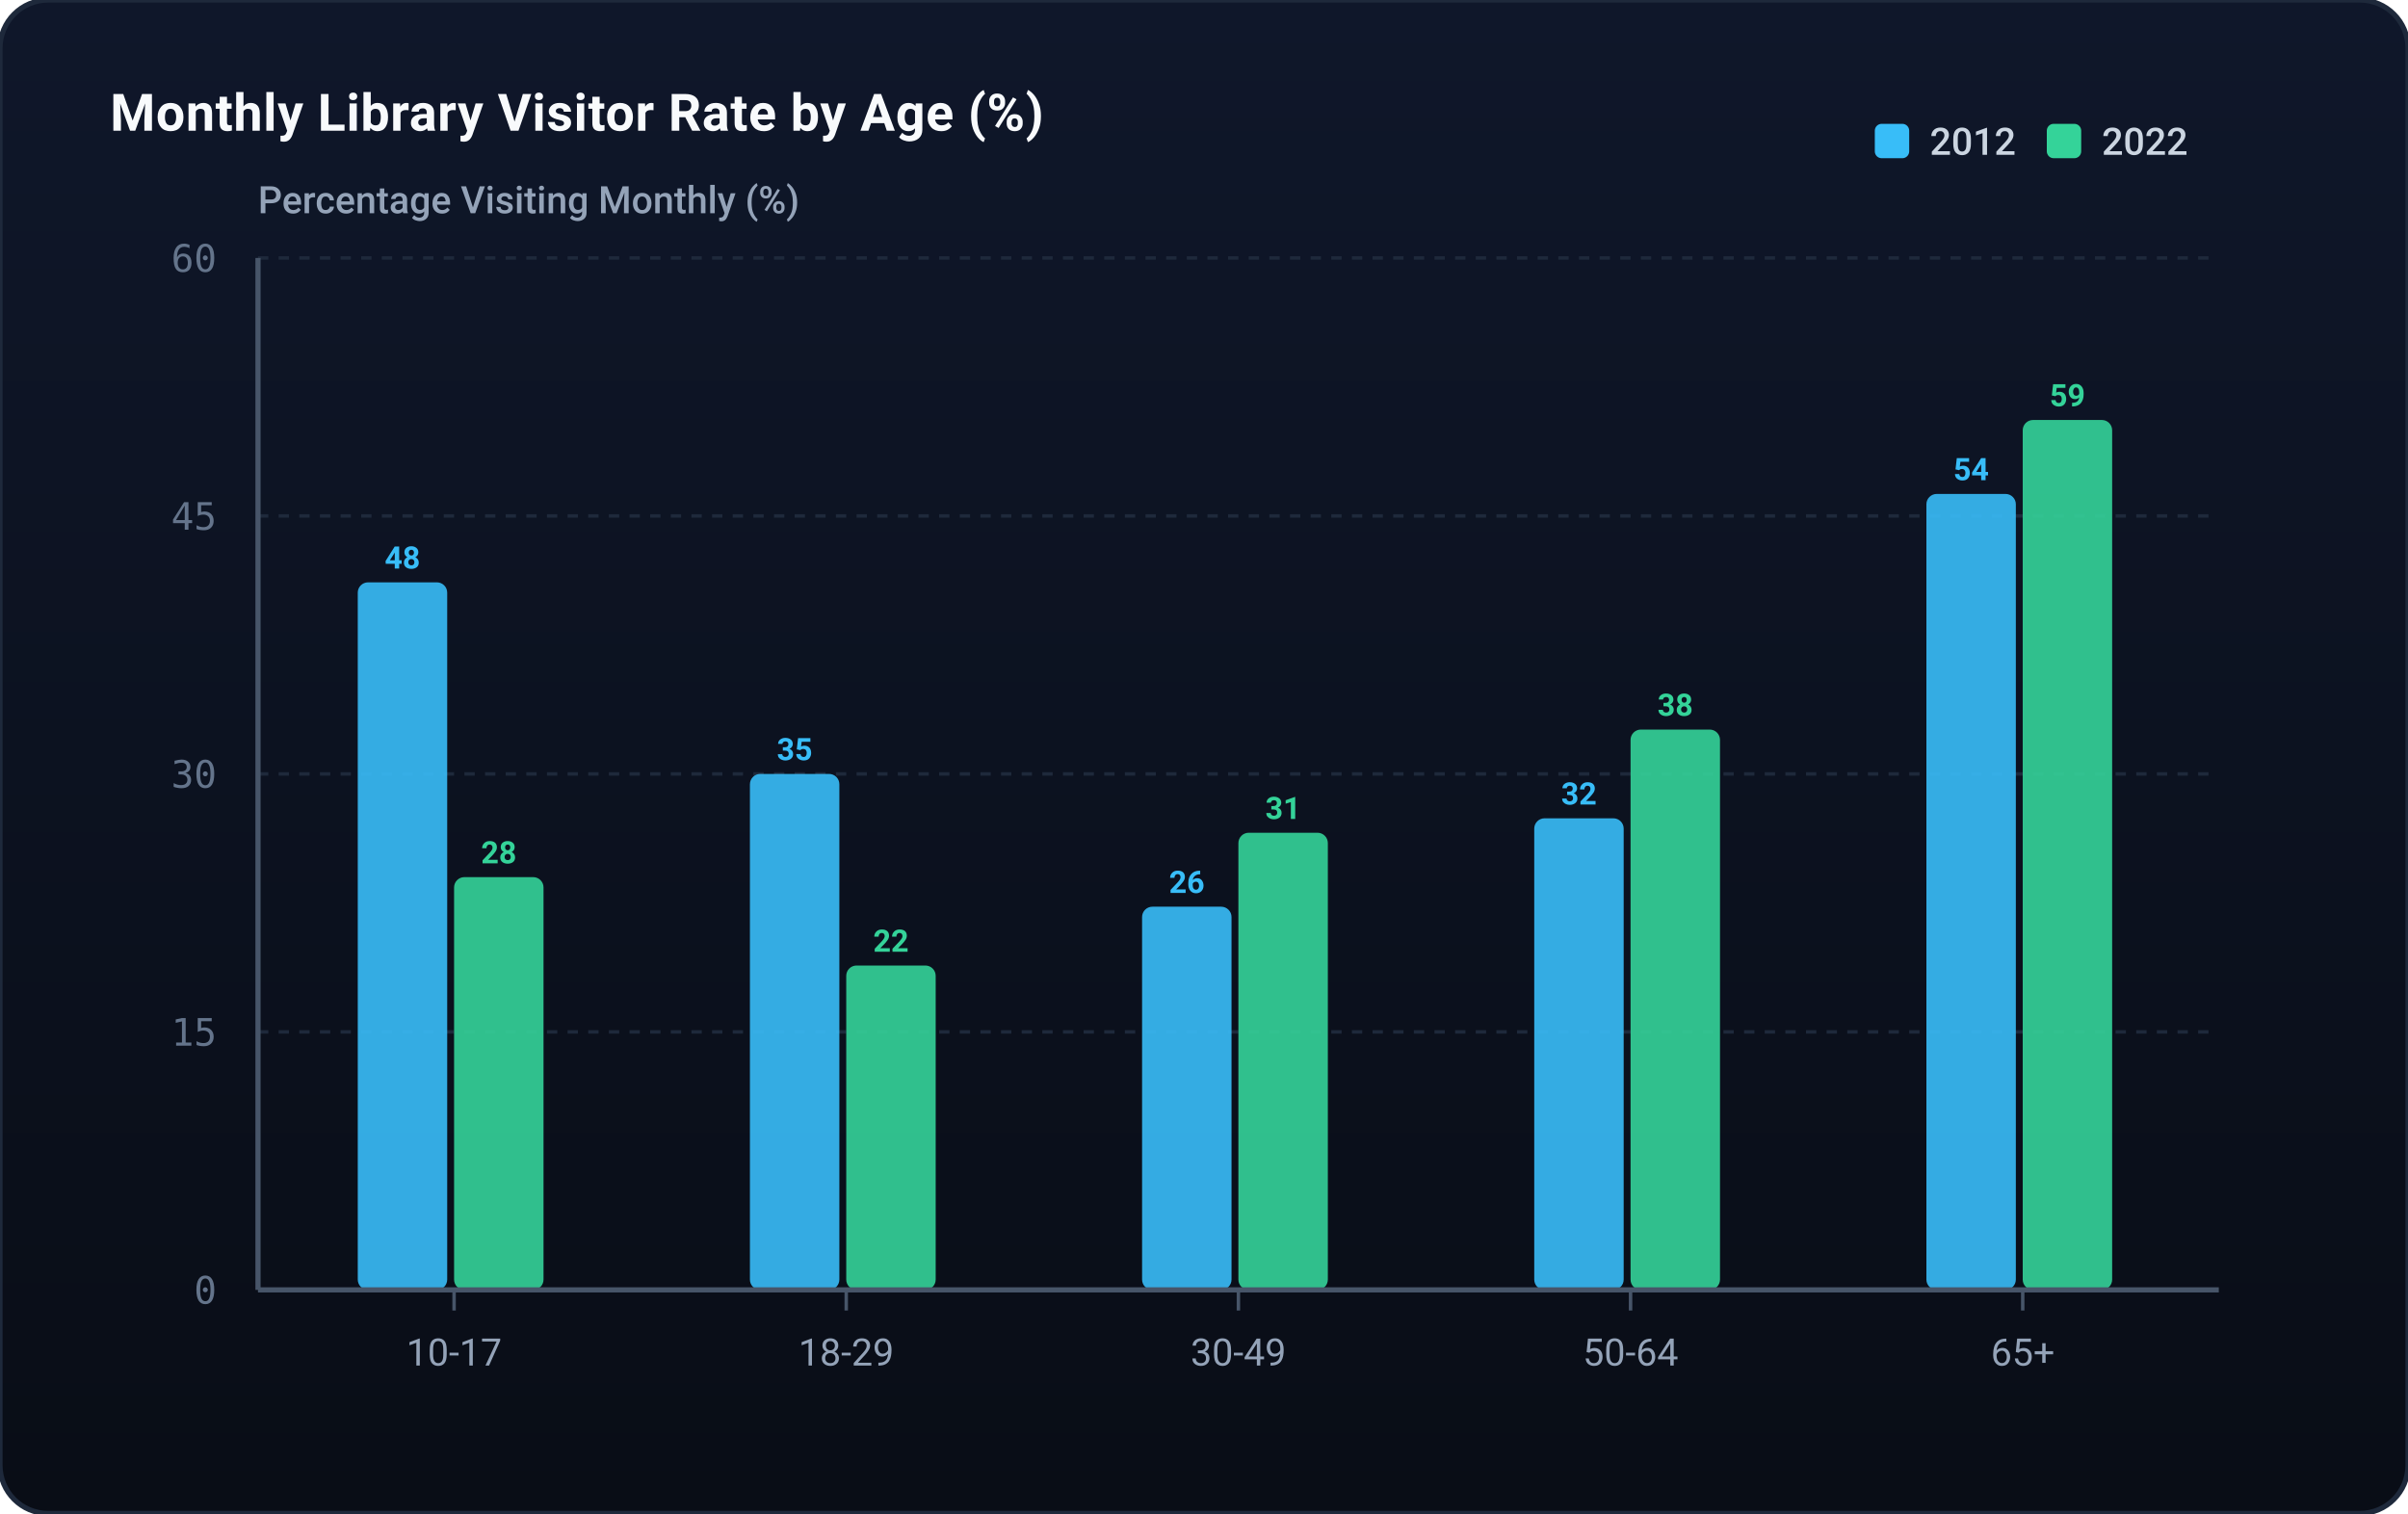
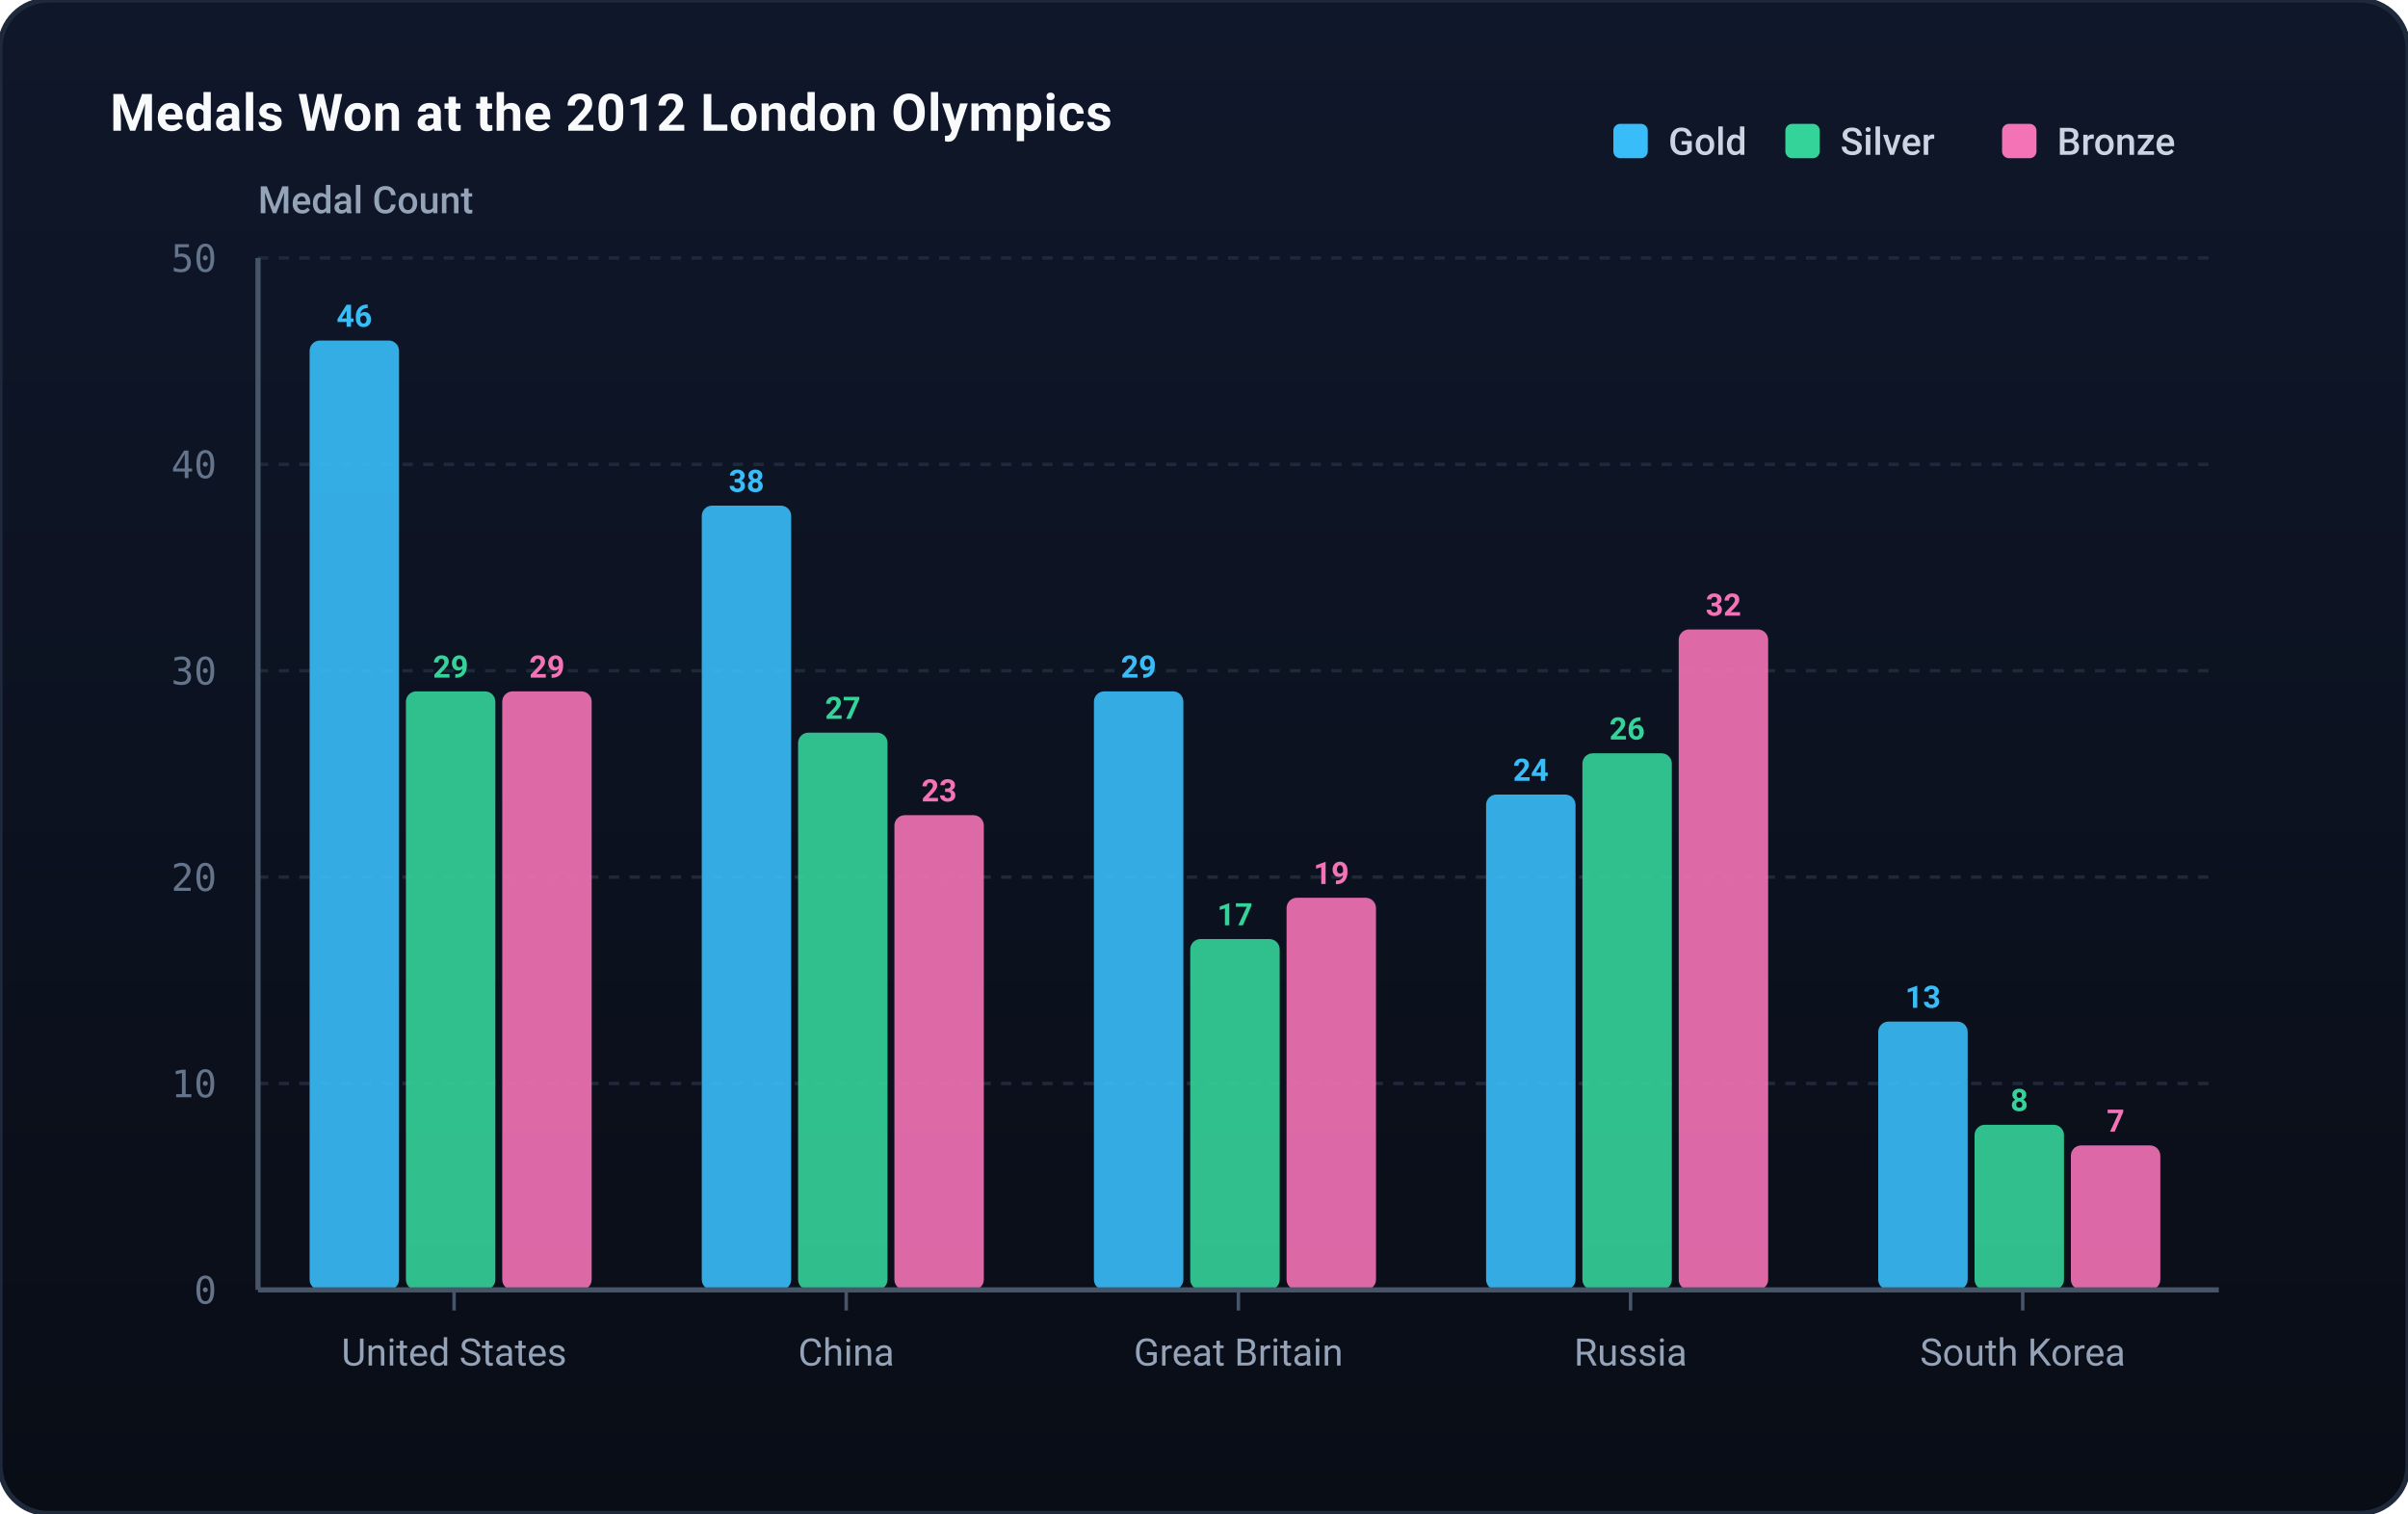
<svg xmlns="http://www.w3.org/2000/svg" viewBox="0 0 700 440" width="100%" height="100%" style="font-family: -apple-system, BlinkMacSystemFont, 'Segoe UI', Roboto, Helvetica, Arial, sans-serif; background: #0b0f19;">
  <defs>
    <linearGradient id="bgGrad" x1="0" y1="0" x2="0" y2="1">
      <stop offset="0%" stop-color="#0f172a" />
      <stop offset="100%" stop-color="#090d16" />
    </linearGradient>
    <filter id="shadow" x="-5%" y="-5%" width="110%" height="115%">
      <feDropShadow dx="0" dy="4" stdDeviation="6" flood-color="#000000" flood-opacity="0.4" />
    </filter>
    <marker id="arrow" viewBox="0 0 10 10" refX="6" refY="5" markerWidth="6" markerHeight="6" orient="auto-start-reverse">
      <path d="M 0 1 L 8 5 L 0 9 z" fill="#38bdf8" />
    </marker>
    <marker id="arrow-emerald" viewBox="0 0 10 10" refX="6" refY="5" markerWidth="6" markerHeight="6" orient="auto-start-reverse">
      <path d="M 0 1 L 8 5 L 0 9 z" fill="#34d399" />
    </marker>
  </defs>
  <rect width="700" height="440" rx="14" fill="url(#bgGrad)" stroke="#1e293b" stroke-width="1.5" />
-   <text x="32" y="38" fill="#f8fafc" font-size="15" font-weight="700" letter-spacing="0.2">Monthly Library Visitor Rate by Age (%)</text>
+   <text x="32" y="38" fill="#f8fafc" font-size="15" font-weight="700" letter-spacing="0.2">Medals Won at the 2012 London Olympics</text>
  <line x1="75" y1="375.0" x2="645" y2="375.0" stroke="#1e293b" stroke-width="1" stroke-dasharray="3 3" />
  <text x="63" y="379.0" fill="#64748b" font-size="11" text-anchor="end" font-family="monospace">0</text>
-   <line x1="75" y1="300.0" x2="645" y2="300.0" stroke="#1e293b" stroke-width="1" stroke-dasharray="3 3" />
-   <text x="63" y="304.0" fill="#64748b" font-size="11" text-anchor="end" font-family="monospace">15</text>
-   <line x1="75" y1="225.0" x2="645" y2="225.0" stroke="#1e293b" stroke-width="1" stroke-dasharray="3 3" />
-   <text x="63" y="229.0" fill="#64748b" font-size="11" text-anchor="end" font-family="monospace">30</text>
-   <line x1="75" y1="150.0" x2="645" y2="150.0" stroke="#1e293b" stroke-width="1" stroke-dasharray="3 3" />
-   <text x="63" y="154.0" fill="#64748b" font-size="11" text-anchor="end" font-family="monospace">45</text>
+   <line x1="75" y1="315.0" x2="645" y2="315.0" stroke="#1e293b" stroke-width="1" stroke-dasharray="3 3" />
+   <text x="63" y="319.0" fill="#64748b" font-size="11" text-anchor="end" font-family="monospace">10</text>
+   <line x1="75" y1="255.0" x2="645" y2="255.0" stroke="#1e293b" stroke-width="1" stroke-dasharray="3 3" />
+   <text x="63" y="259.0" fill="#64748b" font-size="11" text-anchor="end" font-family="monospace">20</text>
+   <line x1="75" y1="195.0" x2="645" y2="195.0" stroke="#1e293b" stroke-width="1" stroke-dasharray="3 3" />
+   <text x="63" y="199.0" fill="#64748b" font-size="11" text-anchor="end" font-family="monospace">30</text>
+   <line x1="75" y1="135.0" x2="645" y2="135.0" stroke="#1e293b" stroke-width="1" stroke-dasharray="3 3" />
+   <text x="63" y="139.0" fill="#64748b" font-size="11" text-anchor="end" font-family="monospace">40</text>
  <line x1="75" y1="75.0" x2="645" y2="75.0" stroke="#1e293b" stroke-width="1" stroke-dasharray="3 3" />
-   <text x="63" y="79.0" fill="#64748b" font-size="11" text-anchor="end" font-family="monospace">60</text>
-   <text x="75" y="62" fill="#94a3b8" font-size="11" font-weight="500">Percentage Visiting Monthly (%)</text>
-   <text x="132.0" y="397" fill="#94a3b8" font-size="11" text-anchor="middle">10-17</text>
+   <text x="63" y="79.0" fill="#64748b" font-size="11" text-anchor="end" font-family="monospace">50</text>
+   <text x="75" y="62" fill="#94a3b8" font-size="11" font-weight="500">Medal Count</text>
+   <text x="132.0" y="397" fill="#94a3b8" font-size="11" text-anchor="middle">United States</text>
  <line x1="132.0" y1="375" x2="132.0" y2="381" stroke="#475569" stroke-width="1" />
-   <rect x="104.0" y="169.3" width="26.0" height="205.7" rx="3" fill="#38bdf8" opacity="0.9" />
-   <text x="117.0" y="165.3" fill="#38bdf8" font-size="9" text-anchor="middle" font-weight="600">48</text>
-   <rect x="132.0" y="255.0" width="26.0" height="120.0" rx="3" fill="#34d399" opacity="0.9" />
-   <text x="145.0" y="251.0" fill="#34d399" font-size="9" text-anchor="middle" font-weight="600">28</text>
-   <text x="246.0" y="397" fill="#94a3b8" font-size="11" text-anchor="middle">18-29</text>
+   <rect x="90.0" y="99.0" width="26.0" height="276.0" rx="3" fill="#38bdf8" opacity="0.9" />
+   <text x="103.0" y="95.0" fill="#38bdf8" font-size="9" text-anchor="middle" font-weight="600">46</text>
+   <rect x="118.0" y="201.0" width="26.0" height="174.0" rx="3" fill="#34d399" opacity="0.9" />
+   <text x="131.0" y="197.0" fill="#34d399" font-size="9" text-anchor="middle" font-weight="600">29</text>
+   <rect x="146.0" y="201.0" width="26.0" height="174.0" rx="3" fill="#f472b6" opacity="0.9" />
+   <text x="159.0" y="197.0" fill="#f472b6" font-size="9" text-anchor="middle" font-weight="600">29</text>
+   <text x="246.0" y="397" fill="#94a3b8" font-size="11" text-anchor="middle">China</text>
  <line x1="246.0" y1="375" x2="246.0" y2="381" stroke="#475569" stroke-width="1" />
-   <rect x="218.0" y="225.0" width="26.0" height="150.0" rx="3" fill="#38bdf8" opacity="0.9" />
-   <text x="231.0" y="221.0" fill="#38bdf8" font-size="9" text-anchor="middle" font-weight="600">35</text>
-   <rect x="246.0" y="280.7" width="26.0" height="94.3" rx="3" fill="#34d399" opacity="0.9" />
-   <text x="259.0" y="276.7" fill="#34d399" font-size="9" text-anchor="middle" font-weight="600">22</text>
-   <text x="360.0" y="397" fill="#94a3b8" font-size="11" text-anchor="middle">30-49</text>
+   <rect x="204.0" y="147.0" width="26.0" height="228.0" rx="3" fill="#38bdf8" opacity="0.9" />
+   <text x="217.0" y="143.0" fill="#38bdf8" font-size="9" text-anchor="middle" font-weight="600">38</text>
+   <rect x="232.0" y="213.0" width="26.0" height="162.0" rx="3" fill="#34d399" opacity="0.9" />
+   <text x="245.0" y="209.0" fill="#34d399" font-size="9" text-anchor="middle" font-weight="600">27</text>
+   <rect x="260.0" y="237.0" width="26.0" height="138.0" rx="3" fill="#f472b6" opacity="0.9" />
+   <text x="273.0" y="233.0" fill="#f472b6" font-size="9" text-anchor="middle" font-weight="600">23</text>
+   <text x="360.0" y="397" fill="#94a3b8" font-size="11" text-anchor="middle">Great Britain</text>
  <line x1="360.0" y1="375" x2="360.0" y2="381" stroke="#475569" stroke-width="1" />
-   <rect x="332.0" y="263.6" width="26.0" height="111.4" rx="3" fill="#38bdf8" opacity="0.9" />
-   <text x="345.0" y="259.6" fill="#38bdf8" font-size="9" text-anchor="middle" font-weight="600">26</text>
-   <rect x="360.0" y="242.1" width="26.0" height="132.9" rx="3" fill="#34d399" opacity="0.9" />
-   <text x="373.0" y="238.1" fill="#34d399" font-size="9" text-anchor="middle" font-weight="600">31</text>
-   <text x="474.0" y="397" fill="#94a3b8" font-size="11" text-anchor="middle">50-64</text>
+   <rect x="318.0" y="201.0" width="26.0" height="174.0" rx="3" fill="#38bdf8" opacity="0.9" />
+   <text x="331.0" y="197.0" fill="#38bdf8" font-size="9" text-anchor="middle" font-weight="600">29</text>
+   <rect x="346.0" y="273.0" width="26.0" height="102.0" rx="3" fill="#34d399" opacity="0.9" />
+   <text x="359.0" y="269.0" fill="#34d399" font-size="9" text-anchor="middle" font-weight="600">17</text>
+   <rect x="374.0" y="261.0" width="26.0" height="114.0" rx="3" fill="#f472b6" opacity="0.9" />
+   <text x="387.0" y="257.0" fill="#f472b6" font-size="9" text-anchor="middle" font-weight="600">19</text>
+   <text x="474.0" y="397" fill="#94a3b8" font-size="11" text-anchor="middle">Russia</text>
  <line x1="474.0" y1="375" x2="474.0" y2="381" stroke="#475569" stroke-width="1" />
-   <rect x="446.0" y="237.9" width="26.0" height="137.1" rx="3" fill="#38bdf8" opacity="0.9" />
-   <text x="459.0" y="233.9" fill="#38bdf8" font-size="9" text-anchor="middle" font-weight="600">32</text>
-   <rect x="474.0" y="212.1" width="26.0" height="162.9" rx="3" fill="#34d399" opacity="0.9" />
-   <text x="487.0" y="208.1" fill="#34d399" font-size="9" text-anchor="middle" font-weight="600">38</text>
-   <text x="588.0" y="397" fill="#94a3b8" font-size="11" text-anchor="middle">65+</text>
+   <rect x="432.0" y="231.0" width="26.0" height="144.0" rx="3" fill="#38bdf8" opacity="0.9" />
+   <text x="445.0" y="227.0" fill="#38bdf8" font-size="9" text-anchor="middle" font-weight="600">24</text>
+   <rect x="460.0" y="219.0" width="26.0" height="156.0" rx="3" fill="#34d399" opacity="0.9" />
+   <text x="473.0" y="215.0" fill="#34d399" font-size="9" text-anchor="middle" font-weight="600">26</text>
+   <rect x="488.0" y="183.0" width="26.0" height="192.0" rx="3" fill="#f472b6" opacity="0.9" />
+   <text x="501.0" y="179.0" fill="#f472b6" font-size="9" text-anchor="middle" font-weight="600">32</text>
+   <text x="588.0" y="397" fill="#94a3b8" font-size="11" text-anchor="middle">South Korea</text>
  <line x1="588.0" y1="375" x2="588.0" y2="381" stroke="#475569" stroke-width="1" />
-   <rect x="560.0" y="143.6" width="26.0" height="231.4" rx="3" fill="#38bdf8" opacity="0.9" />
-   <text x="573.0" y="139.6" fill="#38bdf8" font-size="9" text-anchor="middle" font-weight="600">54</text>
-   <rect x="588.0" y="122.1" width="26.0" height="252.9" rx="3" fill="#34d399" opacity="0.9" />
-   <text x="601.0" y="118.1" fill="#34d399" font-size="9" text-anchor="middle" font-weight="600">59</text>
+   <rect x="546.0" y="297.0" width="26.0" height="78.0" rx="3" fill="#38bdf8" opacity="0.9" />
+   <text x="559.0" y="293.0" fill="#38bdf8" font-size="9" text-anchor="middle" font-weight="600">13</text>
+   <rect x="574.0" y="327.0" width="26.0" height="48.0" rx="3" fill="#34d399" opacity="0.9" />
+   <text x="587.0" y="323.0" fill="#34d399" font-size="9" text-anchor="middle" font-weight="600">8</text>
+   <rect x="602.0" y="333.0" width="26.0" height="42.0" rx="3" fill="#f472b6" opacity="0.9" />
+   <text x="615.0" y="329.0" fill="#f472b6" font-size="9" text-anchor="middle" font-weight="600">7</text>
  <line x1="75" y1="75" x2="75" y2="375" stroke="#475569" stroke-width="1.5" />
  <line x1="75" y1="375" x2="645" y2="375" stroke="#475569" stroke-width="1.5" />
-   <rect x="595.0" y="36" width="10" height="10" rx="2" fill="#34d399" />
-   <text x="611.0" y="45" fill="#cbd5e1" font-size="11" font-weight="500">2022</text>
-   <rect x="545.0" y="36" width="10" height="10" rx="2" fill="#38bdf8" />
-   <text x="561.0" y="45" fill="#cbd5e1" font-size="11" font-weight="500">2012</text>
+   <rect x="582.0" y="36" width="10" height="10" rx="2" fill="#f472b6" />
+   <text x="598.0" y="45" fill="#cbd5e1" font-size="11" font-weight="500">Bronze</text>
+   <rect x="519.0" y="36" width="10" height="10" rx="2" fill="#34d399" />
+   <text x="535.0" y="45" fill="#cbd5e1" font-size="11" font-weight="500">Silver</text>
+   <rect x="469.0" y="36" width="10" height="10" rx="2" fill="#38bdf8" />
+   <text x="485.0" y="45" fill="#cbd5e1" font-size="11" font-weight="500">Gold</text>
</svg>
